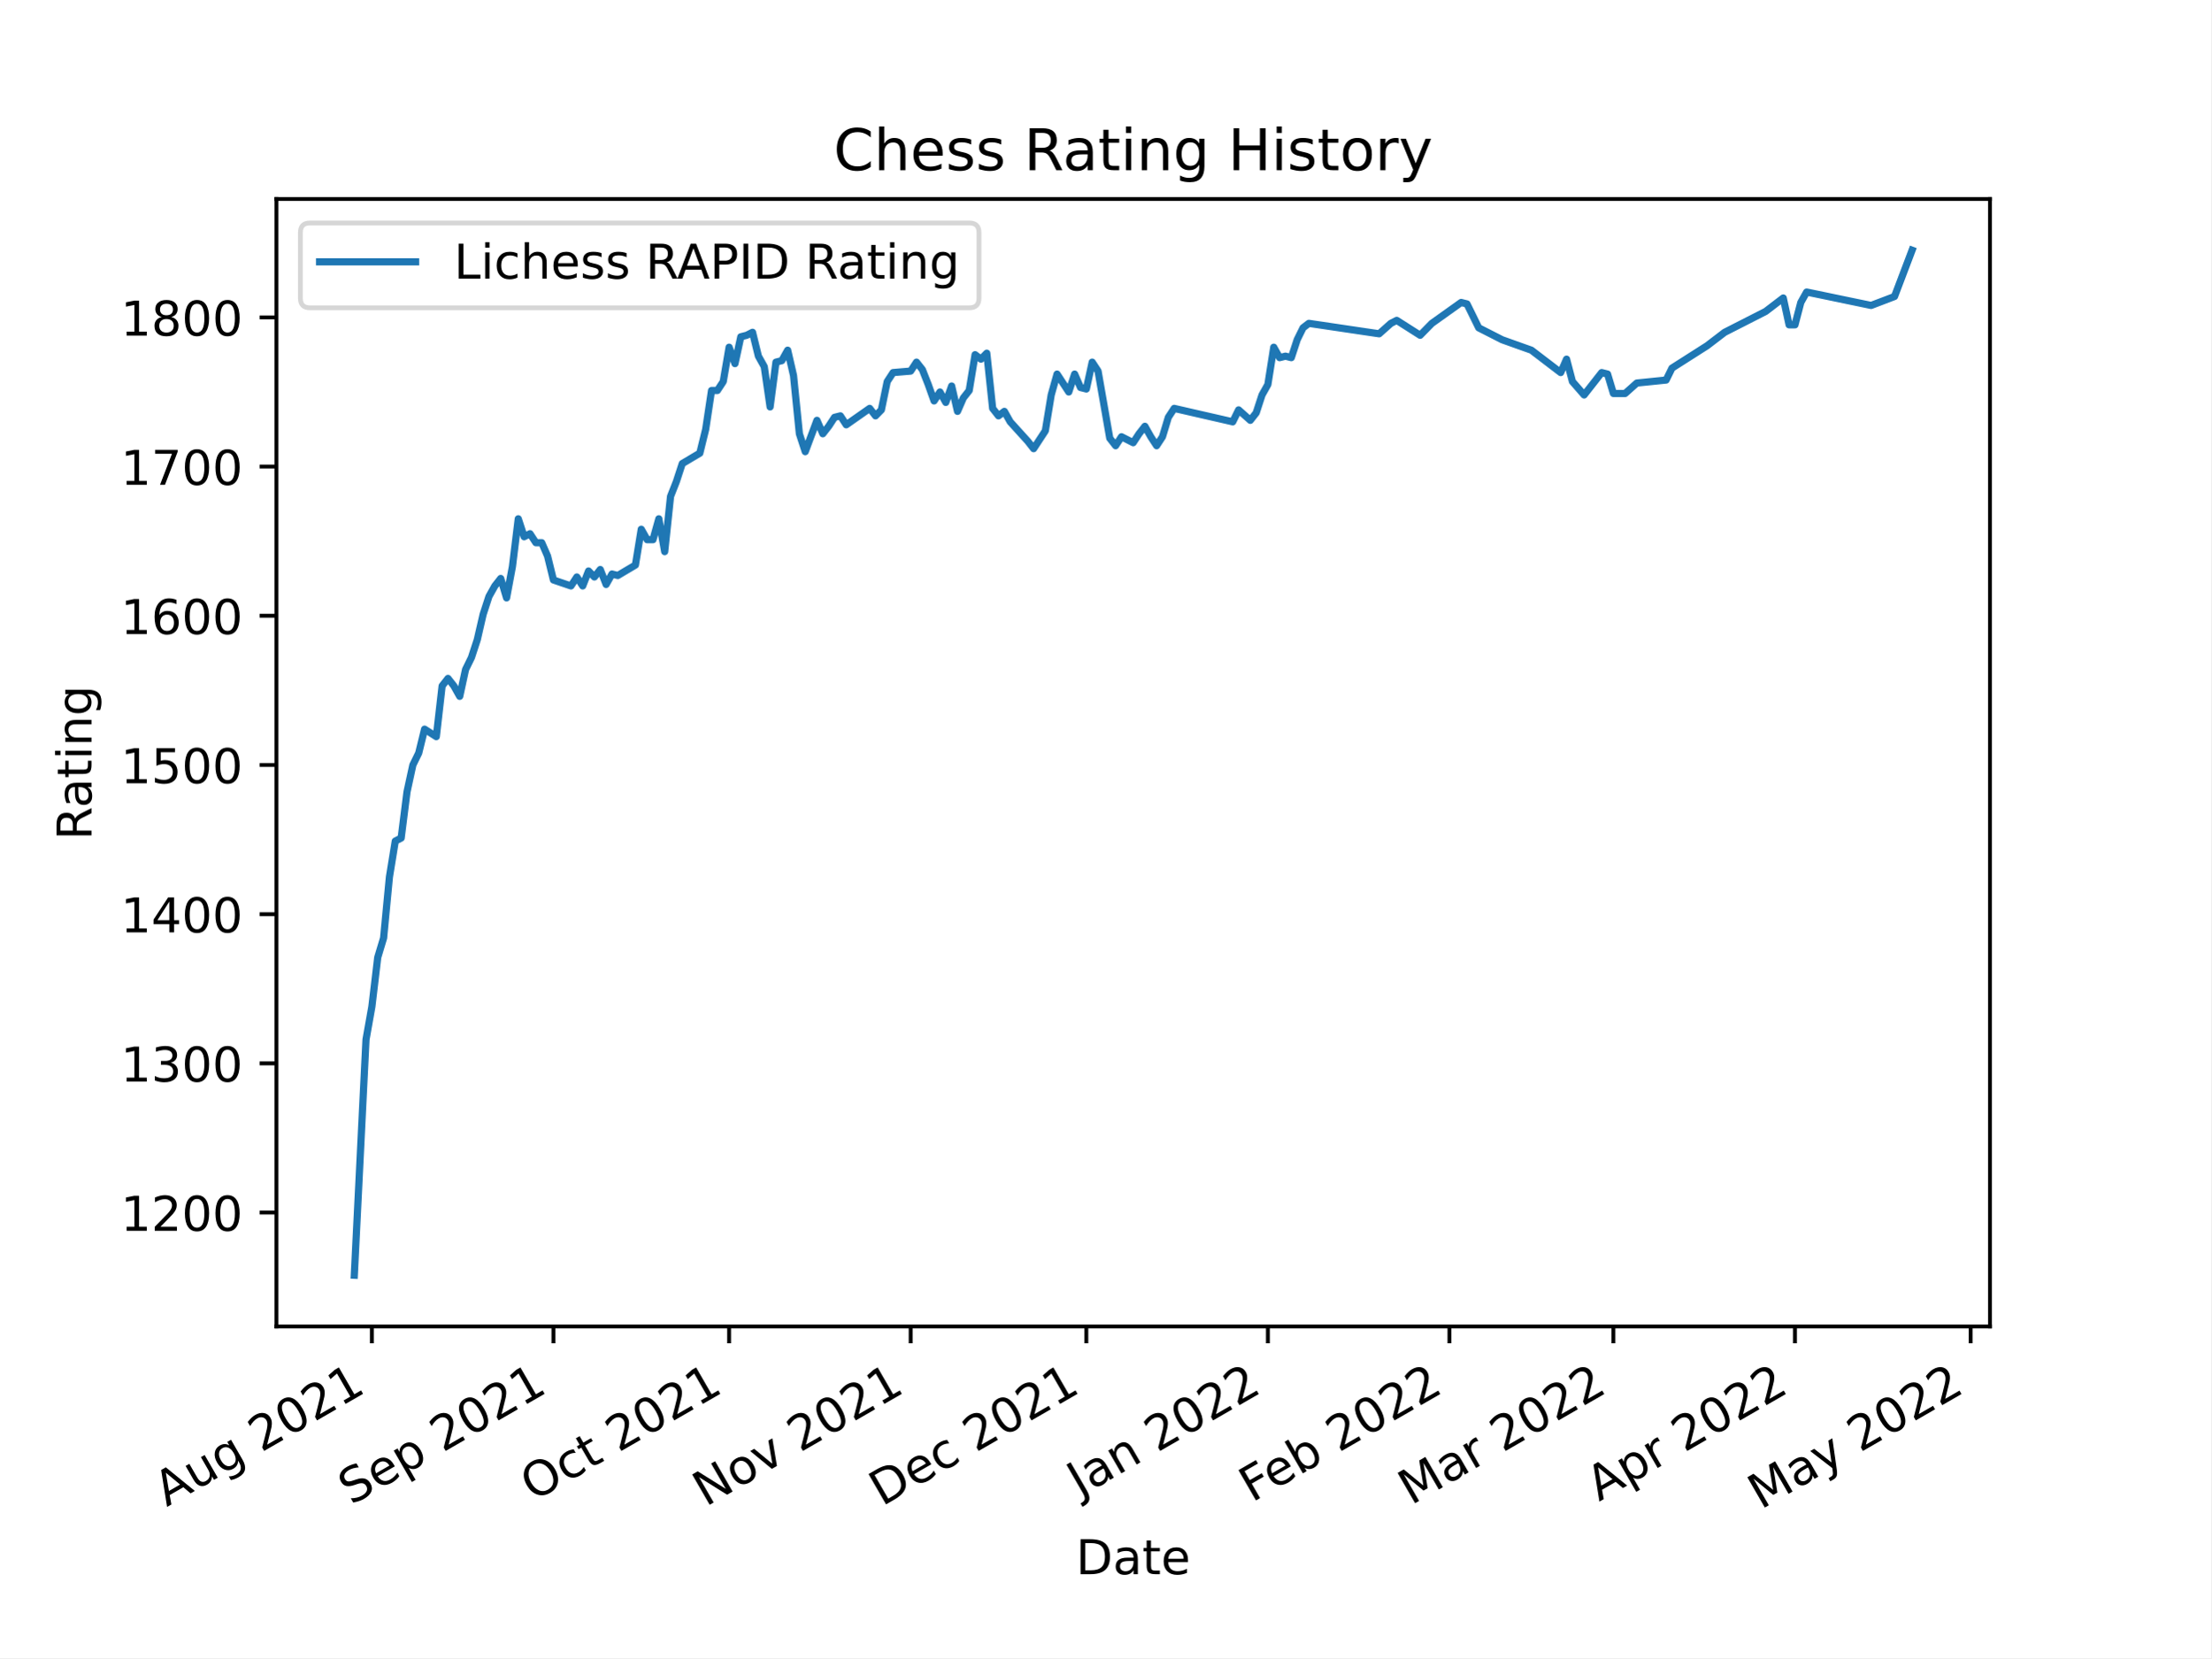
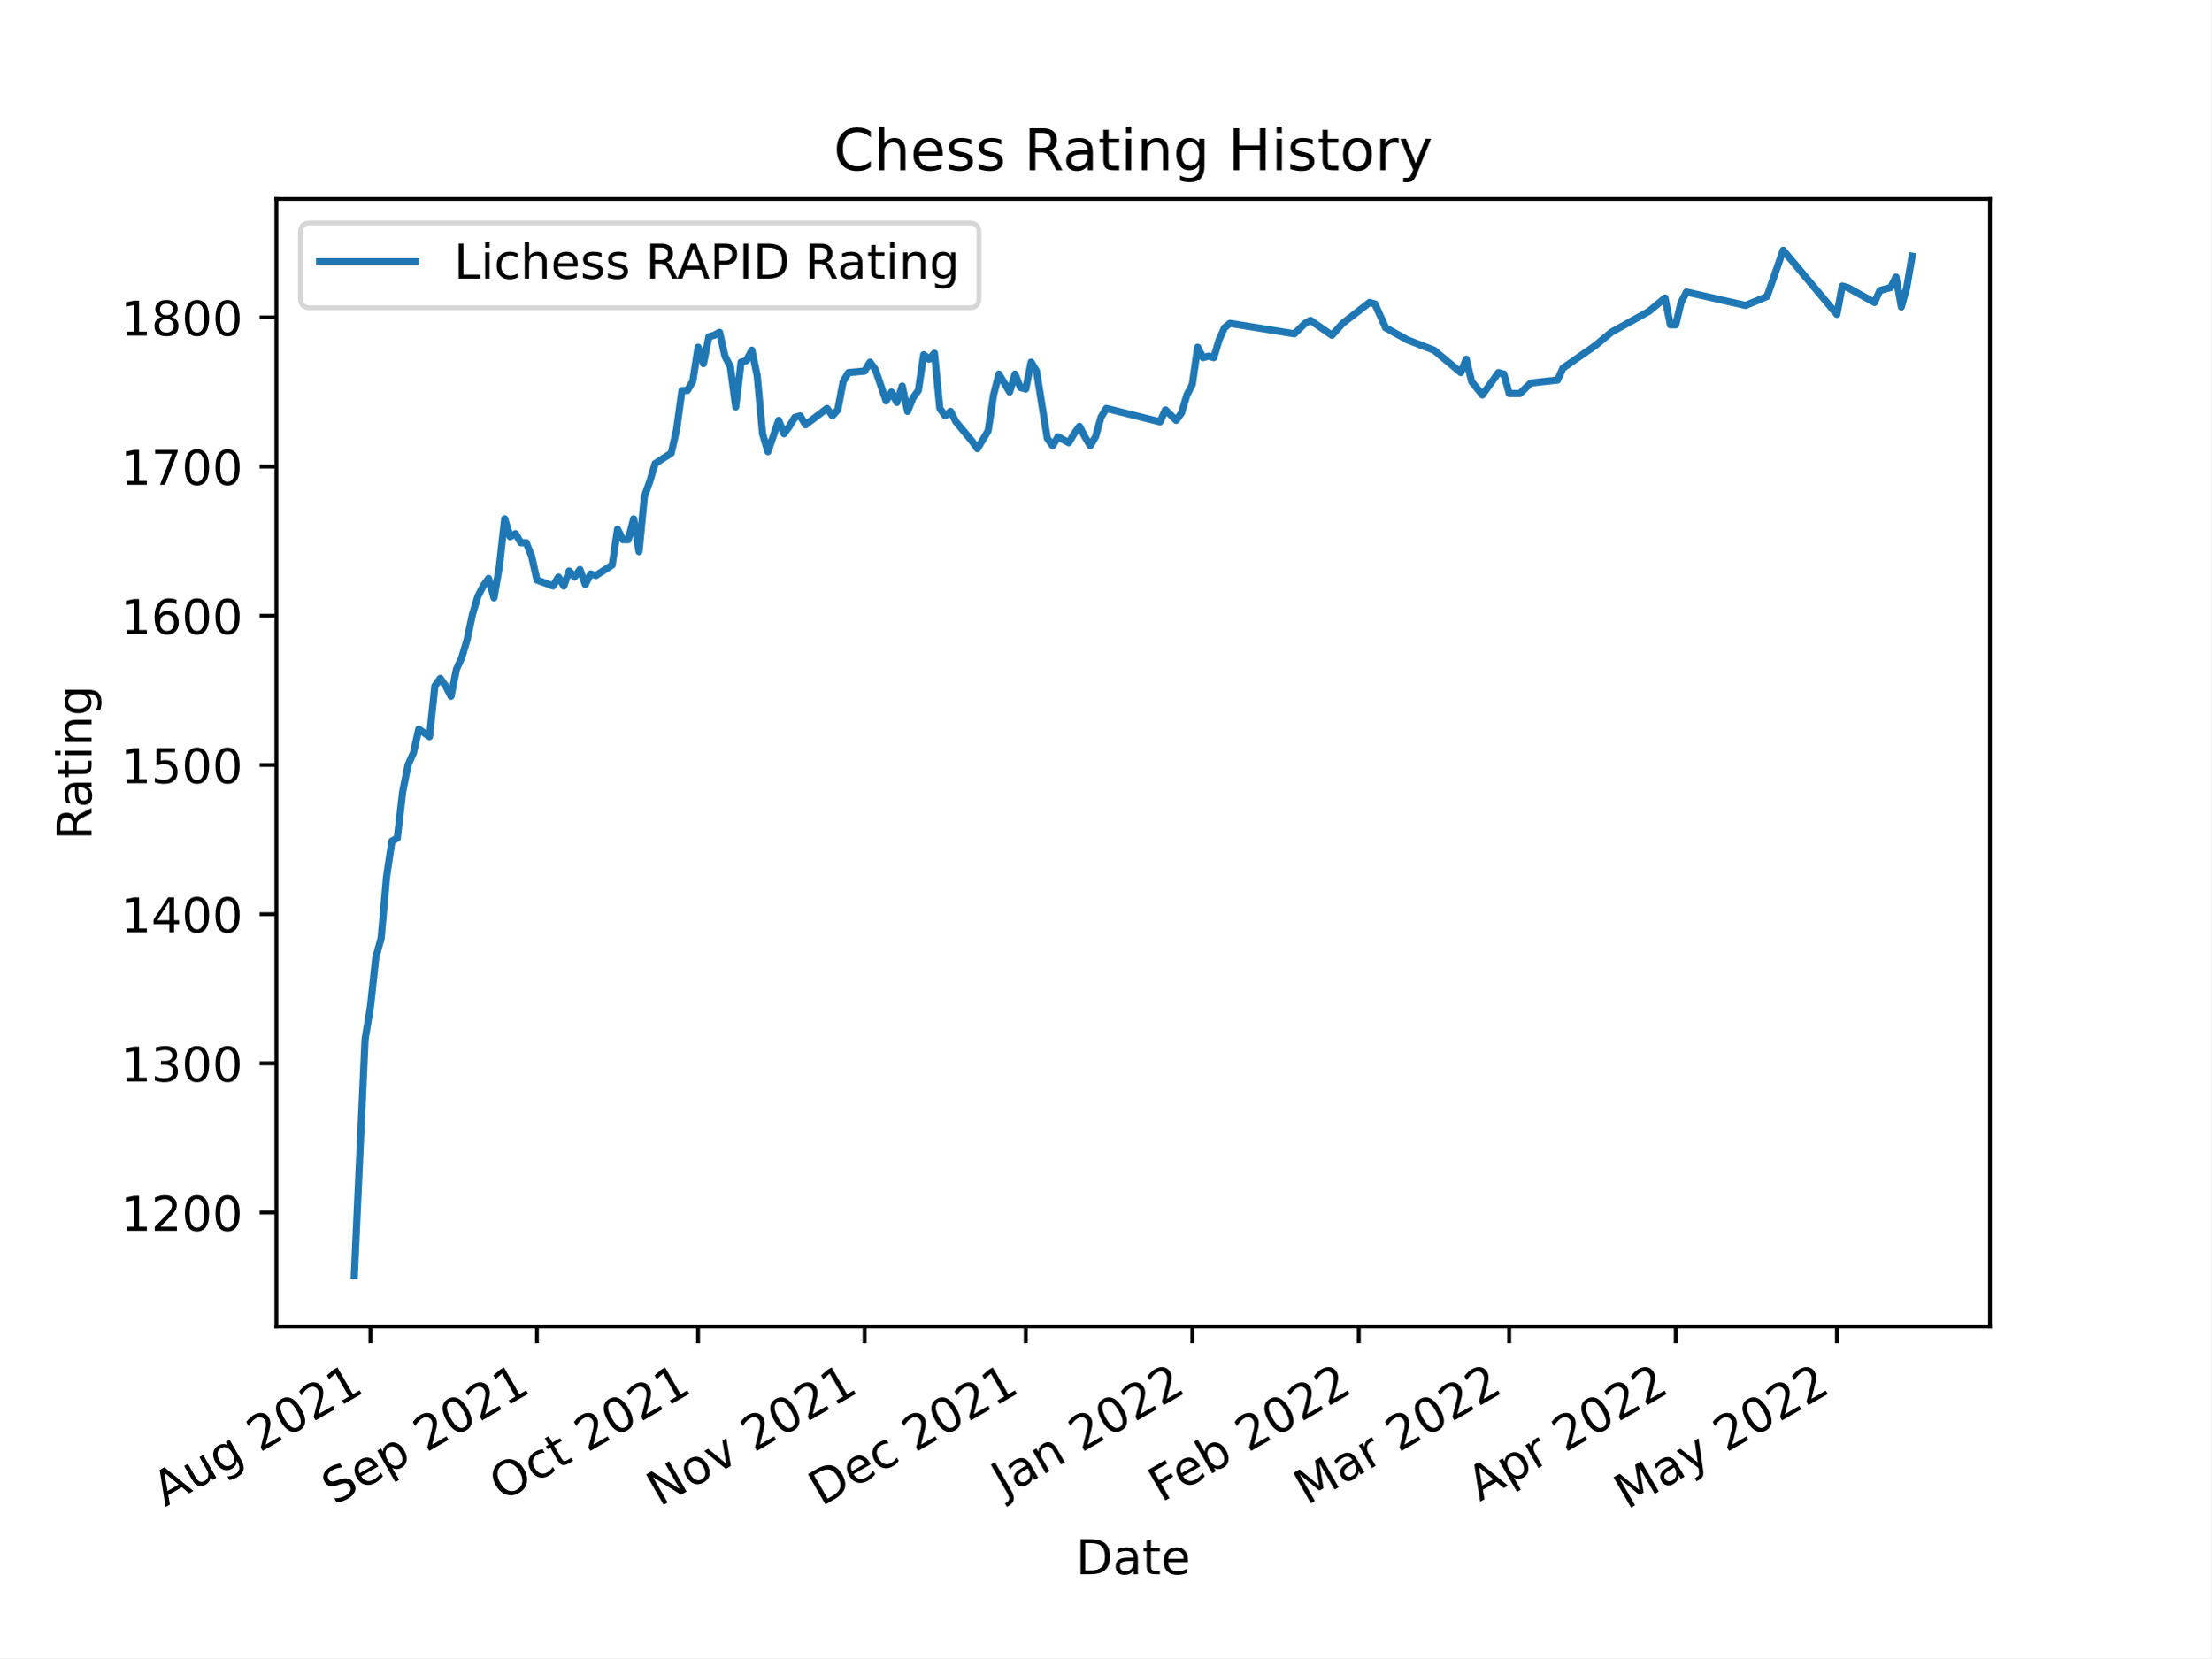
<svg xmlns="http://www.w3.org/2000/svg" xmlns:xlink="http://www.w3.org/1999/xlink" width="460.8pt" height="345.6pt" viewBox="0 0 460.8 345.6" version="1.1">
  <defs>
    <style type="text/css">*{stroke-linejoin: round; stroke-linecap: butt}</style>
  </defs>
  <g id="figure_1">
    <g id="patch_1">
      <path d="M 0 345.6  L 460.8 345.6  L 460.8 0  L 0 0  z " style="fill: #ffffff" />
    </g>
    <g id="axes_1">
      <g id="patch_2">
        <path d="M 57.6 276.48  L 414.72 276.48  L 414.72 41.472  L 57.6 41.472  z " style="fill: #ffffff" />
      </g>
      <g id="matplotlib.axis_1">
        <g id="xtick_1">
          <g id="line2d_1">
            <defs>
-               <path id="mf6d9c4d871" d="M 0 0  L 0 3.5  " style="stroke: #000000; stroke-width: 0.8" />
+               <path id="mbbade46f1e" d="M 0 0  L 0 3.5  " style="stroke: #000000; stroke-width: 0.8" />
            </defs>
            <g>
-               <use xlink:href="#mf6d9c4d871" x="77.494" y="276.48" style="stroke: #000000; stroke-width: 0.8" />
+               <use xlink:href="#mbbade46f1e" x="77.191" y="276.48" style="stroke: #000000; stroke-width: 0.8" />
            </g>
          </g>
          <g id="text_1">
-             <g transform="translate(34.75122 314.1378)rotate(-30)scale(0.1 -0.1)">
+             <g transform="translate(34.4482 314.1378)rotate(-30)scale(0.1 -0.1)">
              <defs>
                <path id="DejaVuSans-41" d="M 2188 4044  L 1331 1722  L 3047 1722  L 2188 4044  z M 1831 4666  L 2547 4666  L 4325 0  L 3669 0  L 3244 1197  L 1141 1197  L 716 0  L 50 0  L 1831 4666  z " transform="scale(0.015625)" />
                <path id="DejaVuSans-75" d="M 544 1381  L 544 3500  L 1119 3500  L 1119 1403  Q 1119 906 1312 657  Q 1506 409 1894 409  Q 2359 409 2629 706  Q 2900 1003 2900 1516  L 2900 3500  L 3475 3500  L 3475 0  L 2900 0  L 2900 538  Q 2691 219 2414 64  Q 2138 -91 1772 -91  Q 1169 -91 856 284  Q 544 659 544 1381  z M 1991 3584  L 1991 3584  z " transform="scale(0.015625)" />
                <path id="DejaVuSans-67" d="M 2906 1791  Q 2906 2416 2648 2759  Q 2391 3103 1925 3103  Q 1463 3103 1205 2759  Q 947 2416 947 1791  Q 947 1169 1205 825  Q 1463 481 1925 481  Q 2391 481 2648 825  Q 2906 1169 2906 1791  z M 3481 434  Q 3481 -459 3084 -895  Q 2688 -1331 1869 -1331  Q 1566 -1331 1297 -1286  Q 1028 -1241 775 -1147  L 775 -588  Q 1028 -725 1275 -790  Q 1522 -856 1778 -856  Q 2344 -856 2625 -561  Q 2906 -266 2906 331  L 2906 616  Q 2728 306 2450 153  Q 2172 0 1784 0  Q 1141 0 747 490  Q 353 981 353 1791  Q 353 2603 747 3093  Q 1141 3584 1784 3584  Q 2172 3584 2450 3431  Q 2728 3278 2906 2969  L 2906 3500  L 3481 3500  L 3481 434  z " transform="scale(0.015625)" />
                <path id="DejaVuSans-20" transform="scale(0.015625)" />
                <path id="DejaVuSans-32" d="M 1228 531  L 3431 531  L 3431 0  L 469 0  L 469 531  Q 828 903 1448 1529  Q 2069 2156 2228 2338  Q 2531 2678 2651 2914  Q 2772 3150 2772 3378  Q 2772 3750 2511 3984  Q 2250 4219 1831 4219  Q 1534 4219 1204 4116  Q 875 4013 500 3803  L 500 4441  Q 881 4594 1212 4672  Q 1544 4750 1819 4750  Q 2544 4750 2975 4387  Q 3406 4025 3406 3419  Q 3406 3131 3298 2873  Q 3191 2616 2906 2266  Q 2828 2175 2409 1742  Q 1991 1309 1228 531  z " transform="scale(0.015625)" />
                <path id="DejaVuSans-30" d="M 2034 4250  Q 1547 4250 1301 3770  Q 1056 3291 1056 2328  Q 1056 1369 1301 889  Q 1547 409 2034 409  Q 2525 409 2770 889  Q 3016 1369 3016 2328  Q 3016 3291 2770 3770  Q 2525 4250 2034 4250  z M 2034 4750  Q 2819 4750 3233 4129  Q 3647 3509 3647 2328  Q 3647 1150 3233 529  Q 2819 -91 2034 -91  Q 1250 -91 836 529  Q 422 1150 422 2328  Q 422 3509 836 4129  Q 1250 4750 2034 4750  z " transform="scale(0.015625)" />
                <path id="DejaVuSans-31" d="M 794 531  L 1825 531  L 1825 4091  L 703 3866  L 703 4441  L 1819 4666  L 2450 4666  L 2450 531  L 3481 531  L 3481 0  L 794 0  L 794 531  z " transform="scale(0.015625)" />
              </defs>
              <use xlink:href="#DejaVuSans-41" />
              <use xlink:href="#DejaVuSans-75" x="68.408" />
              <use xlink:href="#DejaVuSans-67" x="131.787" />
              <use xlink:href="#DejaVuSans-20" x="195.264" />
              <use xlink:href="#DejaVuSans-32" x="227.051" />
              <use xlink:href="#DejaVuSans-30" x="290.674" />
              <use xlink:href="#DejaVuSans-32" x="354.297" />
              <use xlink:href="#DejaVuSans-31" x="417.92" />
            </g>
          </g>
        </g>
        <g id="xtick_2">
          <g id="line2d_2">
            <g>
-               <use xlink:href="#mf6d9c4d871" x="115.33" y="276.48" style="stroke: #000000; stroke-width: 0.8" />
+               <use xlink:href="#mbbade46f1e" x="111.896" y="276.48" style="stroke: #000000; stroke-width: 0.8" />
            </g>
          </g>
          <g id="text_2">
-             <g transform="translate(73.17282 313.7995)rotate(-30)scale(0.1 -0.1)">
+             <g transform="translate(69.73857 313.7995)rotate(-30)scale(0.1 -0.1)">
              <defs>
                <path id="DejaVuSans-53" d="M 3425 4513  L 3425 3897  Q 3066 4069 2747 4153  Q 2428 4238 2131 4238  Q 1616 4238 1336 4038  Q 1056 3838 1056 3469  Q 1056 3159 1242 3001  Q 1428 2844 1947 2747  L 2328 2669  Q 3034 2534 3370 2195  Q 3706 1856 3706 1288  Q 3706 609 3251 259  Q 2797 -91 1919 -91  Q 1588 -91 1214 -16  Q 841 59 441 206  L 441 856  Q 825 641 1194 531  Q 1563 422 1919 422  Q 2459 422 2753 634  Q 3047 847 3047 1241  Q 3047 1584 2836 1778  Q 2625 1972 2144 2069  L 1759 2144  Q 1053 2284 737 2584  Q 422 2884 422 3419  Q 422 4038 858 4394  Q 1294 4750 2059 4750  Q 2388 4750 2728 4690  Q 3069 4631 3425 4513  z " transform="scale(0.015625)" />
                <path id="DejaVuSans-65" d="M 3597 1894  L 3597 1613  L 953 1613  Q 991 1019 1311 708  Q 1631 397 2203 397  Q 2534 397 2845 478  Q 3156 559 3463 722  L 3463 178  Q 3153 47 2828 -22  Q 2503 -91 2169 -91  Q 1331 -91 842 396  Q 353 884 353 1716  Q 353 2575 817 3079  Q 1281 3584 2069 3584  Q 2775 3584 3186 3129  Q 3597 2675 3597 1894  z M 3022 2063  Q 3016 2534 2758 2815  Q 2500 3097 2075 3097  Q 1594 3097 1305 2825  Q 1016 2553 972 2059  L 3022 2063  z " transform="scale(0.015625)" />
                <path id="DejaVuSans-70" d="M 1159 525  L 1159 -1331  L 581 -1331  L 581 3500  L 1159 3500  L 1159 2969  Q 1341 3281 1617 3432  Q 1894 3584 2278 3584  Q 2916 3584 3314 3078  Q 3713 2572 3713 1747  Q 3713 922 3314 415  Q 2916 -91 2278 -91  Q 1894 -91 1617 61  Q 1341 213 1159 525  z M 3116 1747  Q 3116 2381 2855 2742  Q 2594 3103 2138 3103  Q 1681 3103 1420 2742  Q 1159 2381 1159 1747  Q 1159 1113 1420 752  Q 1681 391 2138 391  Q 2594 391 2855 752  Q 3116 1113 3116 1747  z " transform="scale(0.015625)" />
              </defs>
              <use xlink:href="#DejaVuSans-53" />
              <use xlink:href="#DejaVuSans-65" x="63.477" />
              <use xlink:href="#DejaVuSans-70" x="125" />
              <use xlink:href="#DejaVuSans-20" x="188.477" />
              <use xlink:href="#DejaVuSans-32" x="220.264" />
              <use xlink:href="#DejaVuSans-30" x="283.887" />
              <use xlink:href="#DejaVuSans-32" x="347.51" />
              <use xlink:href="#DejaVuSans-31" x="411.133" />
            </g>
          </g>
        </g>
        <g id="xtick_3">
          <g id="line2d_3">
            <g>
-               <use xlink:href="#mf6d9c4d871" x="151.945" y="276.48" style="stroke: #000000; stroke-width: 0.8" />
+               <use xlink:href="#mbbade46f1e" x="145.481" y="276.48" style="stroke: #000000; stroke-width: 0.8" />
            </g>
          </g>
          <g id="text_3">
-             <g transform="translate(111.1385 313.0198)rotate(-30)scale(0.1 -0.1)">
+             <g transform="translate(104.674 313.0198)rotate(-30)scale(0.1 -0.1)">
              <defs>
                <path id="DejaVuSans-4f" d="M 2522 4238  Q 1834 4238 1429 3725  Q 1025 3213 1025 2328  Q 1025 1447 1429 934  Q 1834 422 2522 422  Q 3209 422 3611 934  Q 4013 1447 4013 2328  Q 4013 3213 3611 3725  Q 3209 4238 2522 4238  z M 2522 4750  Q 3503 4750 4090 4092  Q 4678 3434 4678 2328  Q 4678 1225 4090 567  Q 3503 -91 2522 -91  Q 1538 -91 948 565  Q 359 1222 359 2328  Q 359 3434 948 4092  Q 1538 4750 2522 4750  z " transform="scale(0.015625)" />
                <path id="DejaVuSans-63" d="M 3122 3366  L 3122 2828  Q 2878 2963 2633 3030  Q 2388 3097 2138 3097  Q 1578 3097 1268 2742  Q 959 2388 959 1747  Q 959 1106 1268 751  Q 1578 397 2138 397  Q 2388 397 2633 464  Q 2878 531 3122 666  L 3122 134  Q 2881 22 2623 -34  Q 2366 -91 2075 -91  Q 1284 -91 818 406  Q 353 903 353 1747  Q 353 2603 823 3093  Q 1294 3584 2113 3584  Q 2378 3584 2631 3529  Q 2884 3475 3122 3366  z " transform="scale(0.015625)" />
                <path id="DejaVuSans-74" d="M 1172 4494  L 1172 3500  L 2356 3500  L 2356 3053  L 1172 3053  L 1172 1153  Q 1172 725 1289 603  Q 1406 481 1766 481  L 2356 481  L 2356 0  L 1766 0  Q 1100 0 847 248  Q 594 497 594 1153  L 594 3053  L 172 3053  L 172 3500  L 594 3500  L 594 4494  L 1172 4494  z " transform="scale(0.015625)" />
              </defs>
              <use xlink:href="#DejaVuSans-4f" />
              <use xlink:href="#DejaVuSans-63" x="78.711" />
              <use xlink:href="#DejaVuSans-74" x="133.691" />
              <use xlink:href="#DejaVuSans-20" x="172.9" />
              <use xlink:href="#DejaVuSans-32" x="204.688" />
              <use xlink:href="#DejaVuSans-30" x="268.311" />
              <use xlink:href="#DejaVuSans-32" x="331.934" />
              <use xlink:href="#DejaVuSans-31" x="395.557" />
            </g>
          </g>
        </g>
        <g id="xtick_4">
          <g id="line2d_4">
            <g>
-               <use xlink:href="#mf6d9c4d871" x="189.781" y="276.48" style="stroke: #000000; stroke-width: 0.8" />
+               <use xlink:href="#mbbade46f1e" x="180.185" y="276.48" style="stroke: #000000; stroke-width: 0.8" />
            </g>
          </g>
          <g id="text_4">
-             <g transform="translate(147.0445 314.1339)rotate(-30)scale(0.1 -0.1)">
+             <g transform="translate(137.4488 314.1339)rotate(-30)scale(0.1 -0.1)">
              <defs>
                <path id="DejaVuSans-4e" d="M 628 4666  L 1478 4666  L 3547 763  L 3547 4666  L 4159 4666  L 4159 0  L 3309 0  L 1241 3903  L 1241 0  L 628 0  L 628 4666  z " transform="scale(0.015625)" />
                <path id="DejaVuSans-6f" d="M 1959 3097  Q 1497 3097 1228 2736  Q 959 2375 959 1747  Q 959 1119 1226 758  Q 1494 397 1959 397  Q 2419 397 2687 759  Q 2956 1122 2956 1747  Q 2956 2369 2687 2733  Q 2419 3097 1959 3097  z M 1959 3584  Q 2709 3584 3137 3096  Q 3566 2609 3566 1747  Q 3566 888 3137 398  Q 2709 -91 1959 -91  Q 1206 -91 779 398  Q 353 888 353 1747  Q 353 2609 779 3096  Q 1206 3584 1959 3584  z " transform="scale(0.015625)" />
                <path id="DejaVuSans-76" d="M 191 3500  L 800 3500  L 1894 563  L 2988 3500  L 3597 3500  L 2284 0  L 1503 0  L 191 3500  z " transform="scale(0.015625)" />
              </defs>
              <use xlink:href="#DejaVuSans-4e" />
              <use xlink:href="#DejaVuSans-6f" x="74.805" />
              <use xlink:href="#DejaVuSans-76" x="135.986" />
              <use xlink:href="#DejaVuSans-20" x="195.166" />
              <use xlink:href="#DejaVuSans-32" x="226.953" />
              <use xlink:href="#DejaVuSans-30" x="290.576" />
              <use xlink:href="#DejaVuSans-32" x="354.199" />
              <use xlink:href="#DejaVuSans-31" x="417.822" />
            </g>
          </g>
        </g>
        <g id="xtick_5">
          <g id="line2d_5">
            <g>
-               <use xlink:href="#mf6d9c4d871" x="226.396" y="276.48" style="stroke: #000000; stroke-width: 0.8" />
+               <use xlink:href="#mbbade46f1e" x="213.77" y="276.48" style="stroke: #000000; stroke-width: 0.8" />
            </g>
          </g>
          <g id="text_5">
-             <g transform="translate(183.8045 314.0503)rotate(-30)scale(0.1 -0.1)">
+             <g transform="translate(171.1786 314.0503)rotate(-30)scale(0.1 -0.1)">
              <defs>
                <path id="DejaVuSans-44" d="M 1259 4147  L 1259 519  L 2022 519  Q 2988 519 3436 956  Q 3884 1394 3884 2338  Q 3884 3275 3436 3711  Q 2988 4147 2022 4147  L 1259 4147  z M 628 4666  L 1925 4666  Q 3281 4666 3915 4102  Q 4550 3538 4550 2338  Q 4550 1131 3912 565  Q 3275 0 1925 0  L 628 0  L 628 4666  z " transform="scale(0.015625)" />
              </defs>
              <use xlink:href="#DejaVuSans-44" />
              <use xlink:href="#DejaVuSans-65" x="77.002" />
              <use xlink:href="#DejaVuSans-63" x="138.525" />
              <use xlink:href="#DejaVuSans-20" x="193.506" />
              <use xlink:href="#DejaVuSans-32" x="225.293" />
              <use xlink:href="#DejaVuSans-30" x="288.916" />
              <use xlink:href="#DejaVuSans-32" x="352.539" />
              <use xlink:href="#DejaVuSans-31" x="416.162" />
            </g>
          </g>
        </g>
        <g id="xtick_6">
          <g id="line2d_6">
            <g>
-               <use xlink:href="#mf6d9c4d871" x="264.232" y="276.48" style="stroke: #000000; stroke-width: 0.8" />
+               <use xlink:href="#mbbade46f1e" x="248.474" y="276.48" style="stroke: #000000; stroke-width: 0.8" />
            </g>
          </g>
          <g id="text_6">
-             <g transform="translate(225.0488 312.0823)rotate(-30)scale(0.1 -0.1)">
+             <g transform="translate(209.2916 312.0823)rotate(-30)scale(0.1 -0.1)">
              <defs>
                <path id="DejaVuSans-4a" d="M 628 4666  L 1259 4666  L 1259 325  Q 1259 -519 939 -900  Q 619 -1281 -91 -1281  L -331 -1281  L -331 -750  L -134 -750  Q 284 -750 456 -515  Q 628 -281 628 325  L 628 4666  z " transform="scale(0.015625)" />
                <path id="DejaVuSans-61" d="M 2194 1759  Q 1497 1759 1228 1600  Q 959 1441 959 1056  Q 959 750 1161 570  Q 1363 391 1709 391  Q 2188 391 2477 730  Q 2766 1069 2766 1631  L 2766 1759  L 2194 1759  z M 3341 1997  L 3341 0  L 2766 0  L 2766 531  Q 2569 213 2275 61  Q 1981 -91 1556 -91  Q 1019 -91 701 211  Q 384 513 384 1019  Q 384 1609 779 1909  Q 1175 2209 1959 2209  L 2766 2209  L 2766 2266  Q 2766 2663 2505 2880  Q 2244 3097 1772 3097  Q 1472 3097 1187 3025  Q 903 2953 641 2809  L 641 3341  Q 956 3463 1253 3523  Q 1550 3584 1831 3584  Q 2591 3584 2966 3190  Q 3341 2797 3341 1997  z " transform="scale(0.015625)" />
                <path id="DejaVuSans-6e" d="M 3513 2113  L 3513 0  L 2938 0  L 2938 2094  Q 2938 2591 2744 2837  Q 2550 3084 2163 3084  Q 1697 3084 1428 2787  Q 1159 2491 1159 1978  L 1159 0  L 581 0  L 581 3500  L 1159 3500  L 1159 2956  Q 1366 3272 1645 3428  Q 1925 3584 2291 3584  Q 2894 3584 3203 3211  Q 3513 2838 3513 2113  z " transform="scale(0.015625)" />
              </defs>
              <use xlink:href="#DejaVuSans-4a" />
              <use xlink:href="#DejaVuSans-61" x="29.492" />
              <use xlink:href="#DejaVuSans-6e" x="90.771" />
              <use xlink:href="#DejaVuSans-20" x="154.15" />
              <use xlink:href="#DejaVuSans-32" x="185.938" />
              <use xlink:href="#DejaVuSans-30" x="249.561" />
              <use xlink:href="#DejaVuSans-32" x="313.184" />
              <use xlink:href="#DejaVuSans-32" x="376.807" />
            </g>
          </g>
        </g>
        <g id="xtick_7">
          <g id="line2d_7">
            <g>
-               <use xlink:href="#mf6d9c4d871" x="302.067" y="276.48" style="stroke: #000000; stroke-width: 0.8" />
+               <use xlink:href="#mbbade46f1e" x="283.179" y="276.48" style="stroke: #000000; stroke-width: 0.8" />
            </g>
          </g>
          <g id="text_7">
-             <g transform="translate(260.9034 313.2261)rotate(-30)scale(0.1 -0.1)">
+             <g transform="translate(242.0151 313.2261)rotate(-30)scale(0.1 -0.1)">
              <defs>
                <path id="DejaVuSans-46" d="M 628 4666  L 3309 4666  L 3309 4134  L 1259 4134  L 1259 2759  L 3109 2759  L 3109 2228  L 1259 2228  L 1259 0  L 628 0  L 628 4666  z " transform="scale(0.015625)" />
                <path id="DejaVuSans-62" d="M 3116 1747  Q 3116 2381 2855 2742  Q 2594 3103 2138 3103  Q 1681 3103 1420 2742  Q 1159 2381 1159 1747  Q 1159 1113 1420 752  Q 1681 391 2138 391  Q 2594 391 2855 752  Q 3116 1113 3116 1747  z M 1159 2969  Q 1341 3281 1617 3432  Q 1894 3584 2278 3584  Q 2916 3584 3314 3078  Q 3713 2572 3713 1747  Q 3713 922 3314 415  Q 2916 -91 2278 -91  Q 1894 -91 1617 61  Q 1341 213 1159 525  L 1159 0  L 581 0  L 581 4863  L 1159 4863  L 1159 2969  z " transform="scale(0.015625)" />
              </defs>
              <use xlink:href="#DejaVuSans-46" />
              <use xlink:href="#DejaVuSans-65" x="52.02" />
              <use xlink:href="#DejaVuSans-62" x="113.543" />
              <use xlink:href="#DejaVuSans-20" x="177.02" />
              <use xlink:href="#DejaVuSans-32" x="208.807" />
              <use xlink:href="#DejaVuSans-30" x="272.43" />
              <use xlink:href="#DejaVuSans-32" x="336.053" />
              <use xlink:href="#DejaVuSans-32" x="399.676" />
            </g>
          </g>
        </g>
        <g id="xtick_8">
          <g id="line2d_8">
            <g>
-               <use xlink:href="#mf6d9c4d871" x="336.241" y="276.48" style="stroke: #000000; stroke-width: 0.8" />
+               <use xlink:href="#mbbade46f1e" x="314.525" y="276.48" style="stroke: #000000; stroke-width: 0.8" />
            </g>
          </g>
          <g id="text_8">
-             <g transform="translate(294.0695 313.8081)rotate(-30)scale(0.1 -0.1)">
+             <g transform="translate(272.3529 313.8081)rotate(-30)scale(0.1 -0.1)">
              <defs>
                <path id="DejaVuSans-4d" d="M 628 4666  L 1569 4666  L 2759 1491  L 3956 4666  L 4897 4666  L 4897 0  L 4281 0  L 4281 4097  L 3078 897  L 2444 897  L 1241 4097  L 1241 0  L 628 0  L 628 4666  z " transform="scale(0.015625)" />
                <path id="DejaVuSans-72" d="M 2631 2963  Q 2534 3019 2420 3045  Q 2306 3072 2169 3072  Q 1681 3072 1420 2755  Q 1159 2438 1159 1844  L 1159 0  L 581 0  L 581 3500  L 1159 3500  L 1159 2956  Q 1341 3275 1631 3429  Q 1922 3584 2338 3584  Q 2397 3584 2469 3576  Q 2541 3569 2628 3553  L 2631 2963  z " transform="scale(0.015625)" />
              </defs>
              <use xlink:href="#DejaVuSans-4d" />
              <use xlink:href="#DejaVuSans-61" x="86.279" />
              <use xlink:href="#DejaVuSans-72" x="147.559" />
              <use xlink:href="#DejaVuSans-20" x="188.672" />
              <use xlink:href="#DejaVuSans-32" x="220.459" />
              <use xlink:href="#DejaVuSans-30" x="284.082" />
              <use xlink:href="#DejaVuSans-32" x="347.705" />
              <use xlink:href="#DejaVuSans-32" x="411.328" />
            </g>
          </g>
        </g>
        <g id="xtick_9">
          <g id="line2d_9">
            <g>
-               <use xlink:href="#mf6d9c4d871" x="374.077" y="276.48" style="stroke: #000000; stroke-width: 0.8" />
+               <use xlink:href="#mbbade46f1e" x="349.229" y="276.48" style="stroke: #000000; stroke-width: 0.8" />
            </g>
          </g>
          <g id="text_9">
-             <g transform="translate(333.2624 313.0245)rotate(-30)scale(0.1 -0.1)">
+             <g transform="translate(308.4146 313.0245)rotate(-30)scale(0.1 -0.1)">
              <use xlink:href="#DejaVuSans-41" />
              <use xlink:href="#DejaVuSans-70" x="68.408" />
              <use xlink:href="#DejaVuSans-72" x="131.885" />
              <use xlink:href="#DejaVuSans-20" x="172.998" />
              <use xlink:href="#DejaVuSans-32" x="204.785" />
              <use xlink:href="#DejaVuSans-30" x="268.408" />
              <use xlink:href="#DejaVuSans-32" x="332.031" />
              <use xlink:href="#DejaVuSans-32" x="395.654" />
            </g>
          </g>
        </g>
        <g id="xtick_10">
          <g id="line2d_10">
            <g>
-               <use xlink:href="#mf6d9c4d871" x="410.692" y="276.48" style="stroke: #000000; stroke-width: 0.8" />
+               <use xlink:href="#mbbade46f1e" x="382.814" y="276.48" style="stroke: #000000; stroke-width: 0.8" />
            </g>
          </g>
          <g id="text_10">
-             <g transform="translate(366.9547 314.712)rotate(-30)scale(0.1 -0.1)">
+             <g transform="translate(339.0767 314.712)rotate(-30)scale(0.1 -0.1)">
              <defs>
                <path id="DejaVuSans-79" d="M 2059 -325  Q 1816 -950 1584 -1140  Q 1353 -1331 966 -1331  L 506 -1331  L 506 -850  L 844 -850  Q 1081 -850 1212 -737  Q 1344 -625 1503 -206  L 1606 56  L 191 3500  L 800 3500  L 1894 763  L 2988 3500  L 3597 3500  L 2059 -325  z " transform="scale(0.015625)" />
              </defs>
              <use xlink:href="#DejaVuSans-4d" />
              <use xlink:href="#DejaVuSans-61" x="86.279" />
              <use xlink:href="#DejaVuSans-79" x="147.559" />
              <use xlink:href="#DejaVuSans-20" x="206.738" />
              <use xlink:href="#DejaVuSans-32" x="238.525" />
              <use xlink:href="#DejaVuSans-30" x="302.148" />
              <use xlink:href="#DejaVuSans-32" x="365.771" />
              <use xlink:href="#DejaVuSans-32" x="429.395" />
            </g>
          </g>
        </g>
        <g id="text_11">
          <g transform="translate(224.2092 328.1115)scale(0.1 -0.1)">
            <use xlink:href="#DejaVuSans-44" />
            <use xlink:href="#DejaVuSans-61" x="77.002" />
            <use xlink:href="#DejaVuSans-74" x="138.281" />
            <use xlink:href="#DejaVuSans-65" x="177.49" />
          </g>
        </g>
      </g>
      <g id="matplotlib.axis_2">
        <g id="ytick_1">
          <g id="line2d_11">
            <defs>
-               <path id="m32eda7ee84" d="M 0 0  L -3.5 0  " style="stroke: #000000; stroke-width: 0.8" />
+               <path id="m4402f81fc9" d="M 0 0  L -3.5 0  " style="stroke: #000000; stroke-width: 0.8" />
            </defs>
            <g>
-               <use xlink:href="#m32eda7ee84" x="57.6" y="252.737" style="stroke: #000000; stroke-width: 0.8" />
+               <use xlink:href="#m4402f81fc9" x="57.6" y="252.737" style="stroke: #000000; stroke-width: 0.8" />
            </g>
          </g>
          <g id="text_12">
            <g transform="translate(25.15 256.5359)scale(0.1 -0.1)">
              <use xlink:href="#DejaVuSans-31" />
              <use xlink:href="#DejaVuSans-32" x="63.623" />
              <use xlink:href="#DejaVuSans-30" x="127.246" />
              <use xlink:href="#DejaVuSans-30" x="190.869" />
            </g>
          </g>
        </g>
        <g id="ytick_2">
          <g id="line2d_12">
            <g>
-               <use xlink:href="#m32eda7ee84" x="57.6" y="221.639" style="stroke: #000000; stroke-width: 0.8" />
+               <use xlink:href="#m4402f81fc9" x="57.6" y="221.639" style="stroke: #000000; stroke-width: 0.8" />
            </g>
          </g>
          <g id="text_13">
            <g transform="translate(25.15 225.4378)scale(0.1 -0.1)">
              <defs>
                <path id="DejaVuSans-33" d="M 2597 2516  Q 3050 2419 3304 2112  Q 3559 1806 3559 1356  Q 3559 666 3084 287  Q 2609 -91 1734 -91  Q 1441 -91 1130 -33  Q 819 25 488 141  L 488 750  Q 750 597 1062 519  Q 1375 441 1716 441  Q 2309 441 2620 675  Q 2931 909 2931 1356  Q 2931 1769 2642 2001  Q 2353 2234 1838 2234  L 1294 2234  L 1294 2753  L 1863 2753  Q 2328 2753 2575 2939  Q 2822 3125 2822 3475  Q 2822 3834 2567 4026  Q 2313 4219 1838 4219  Q 1578 4219 1281 4162  Q 984 4106 628 3988  L 628 4550  Q 988 4650 1302 4700  Q 1616 4750 1894 4750  Q 2613 4750 3031 4423  Q 3450 4097 3450 3541  Q 3450 3153 3228 2886  Q 3006 2619 2597 2516  z " transform="scale(0.015625)" />
              </defs>
              <use xlink:href="#DejaVuSans-31" />
              <use xlink:href="#DejaVuSans-33" x="63.623" />
              <use xlink:href="#DejaVuSans-30" x="127.246" />
              <use xlink:href="#DejaVuSans-30" x="190.869" />
            </g>
          </g>
        </g>
        <g id="ytick_3">
          <g id="line2d_13">
            <g>
-               <use xlink:href="#m32eda7ee84" x="57.6" y="190.541" style="stroke: #000000; stroke-width: 0.8" />
+               <use xlink:href="#m4402f81fc9" x="57.6" y="190.541" style="stroke: #000000; stroke-width: 0.8" />
            </g>
          </g>
          <g id="text_14">
            <g transform="translate(25.15 194.3397)scale(0.1 -0.1)">
              <defs>
                <path id="DejaVuSans-34" d="M 2419 4116  L 825 1625  L 2419 1625  L 2419 4116  z M 2253 4666  L 3047 4666  L 3047 1625  L 3713 1625  L 3713 1100  L 3047 1100  L 3047 0  L 2419 0  L 2419 1100  L 313 1100  L 313 1709  L 2253 4666  z " transform="scale(0.015625)" />
              </defs>
              <use xlink:href="#DejaVuSans-31" />
              <use xlink:href="#DejaVuSans-34" x="63.623" />
              <use xlink:href="#DejaVuSans-30" x="127.246" />
              <use xlink:href="#DejaVuSans-30" x="190.869" />
            </g>
          </g>
        </g>
        <g id="ytick_4">
          <g id="line2d_14">
            <g>
-               <use xlink:href="#m32eda7ee84" x="57.6" y="159.442" style="stroke: #000000; stroke-width: 0.8" />
+               <use xlink:href="#m4402f81fc9" x="57.6" y="159.442" style="stroke: #000000; stroke-width: 0.8" />
            </g>
          </g>
          <g id="text_15">
            <g transform="translate(25.15 163.2417)scale(0.1 -0.1)">
              <defs>
                <path id="DejaVuSans-35" d="M 691 4666  L 3169 4666  L 3169 4134  L 1269 4134  L 1269 2991  Q 1406 3038 1543 3061  Q 1681 3084 1819 3084  Q 2600 3084 3056 2656  Q 3513 2228 3513 1497  Q 3513 744 3044 326  Q 2575 -91 1722 -91  Q 1428 -91 1123 -41  Q 819 9 494 109  L 494 744  Q 775 591 1075 516  Q 1375 441 1709 441  Q 2250 441 2565 725  Q 2881 1009 2881 1497  Q 2881 1984 2565 2268  Q 2250 2553 1709 2553  Q 1456 2553 1204 2497  Q 953 2441 691 2322  L 691 4666  z " transform="scale(0.015625)" />
              </defs>
              <use xlink:href="#DejaVuSans-31" />
              <use xlink:href="#DejaVuSans-35" x="63.623" />
              <use xlink:href="#DejaVuSans-30" x="127.246" />
              <use xlink:href="#DejaVuSans-30" x="190.869" />
            </g>
          </g>
        </g>
        <g id="ytick_5">
          <g id="line2d_15">
            <g>
-               <use xlink:href="#m32eda7ee84" x="57.6" y="128.344" style="stroke: #000000; stroke-width: 0.8" />
+               <use xlink:href="#m4402f81fc9" x="57.6" y="128.344" style="stroke: #000000; stroke-width: 0.8" />
            </g>
          </g>
          <g id="text_16">
            <g transform="translate(25.15 132.1436)scale(0.1 -0.1)">
              <defs>
                <path id="DejaVuSans-36" d="M 2113 2584  Q 1688 2584 1439 2293  Q 1191 2003 1191 1497  Q 1191 994 1439 701  Q 1688 409 2113 409  Q 2538 409 2786 701  Q 3034 994 3034 1497  Q 3034 2003 2786 2293  Q 2538 2584 2113 2584  z M 3366 4563  L 3366 3988  Q 3128 4100 2886 4159  Q 2644 4219 2406 4219  Q 1781 4219 1451 3797  Q 1122 3375 1075 2522  Q 1259 2794 1537 2939  Q 1816 3084 2150 3084  Q 2853 3084 3261 2657  Q 3669 2231 3669 1497  Q 3669 778 3244 343  Q 2819 -91 2113 -91  Q 1303 -91 875 529  Q 447 1150 447 2328  Q 447 3434 972 4092  Q 1497 4750 2381 4750  Q 2619 4750 2861 4703  Q 3103 4656 3366 4563  z " transform="scale(0.015625)" />
              </defs>
              <use xlink:href="#DejaVuSans-31" />
              <use xlink:href="#DejaVuSans-36" x="63.623" />
              <use xlink:href="#DejaVuSans-30" x="127.246" />
              <use xlink:href="#DejaVuSans-30" x="190.869" />
            </g>
          </g>
        </g>
        <g id="ytick_6">
          <g id="line2d_16">
            <g>
-               <use xlink:href="#m32eda7ee84" x="57.6" y="97.246" style="stroke: #000000; stroke-width: 0.8" />
+               <use xlink:href="#m4402f81fc9" x="57.6" y="97.246" style="stroke: #000000; stroke-width: 0.8" />
            </g>
          </g>
          <g id="text_17">
            <g transform="translate(25.15 101.0456)scale(0.1 -0.1)">
              <defs>
                <path id="DejaVuSans-37" d="M 525 4666  L 3525 4666  L 3525 4397  L 1831 0  L 1172 0  L 2766 4134  L 525 4134  L 525 4666  z " transform="scale(0.015625)" />
              </defs>
              <use xlink:href="#DejaVuSans-31" />
              <use xlink:href="#DejaVuSans-37" x="63.623" />
              <use xlink:href="#DejaVuSans-30" x="127.246" />
              <use xlink:href="#DejaVuSans-30" x="190.869" />
            </g>
          </g>
        </g>
        <g id="ytick_7">
          <g id="line2d_17">
            <g>
-               <use xlink:href="#m32eda7ee84" x="57.6" y="66.148" style="stroke: #000000; stroke-width: 0.8" />
+               <use xlink:href="#m4402f81fc9" x="57.6" y="66.148" style="stroke: #000000; stroke-width: 0.8" />
            </g>
          </g>
          <g id="text_18">
            <g transform="translate(25.15 69.94752)scale(0.1 -0.1)">
              <defs>
                <path id="DejaVuSans-38" d="M 2034 2216  Q 1584 2216 1326 1975  Q 1069 1734 1069 1313  Q 1069 891 1326 650  Q 1584 409 2034 409  Q 2484 409 2743 651  Q 3003 894 3003 1313  Q 3003 1734 2745 1975  Q 2488 2216 2034 2216  z M 1403 2484  Q 997 2584 770 2862  Q 544 3141 544 3541  Q 544 4100 942 4425  Q 1341 4750 2034 4750  Q 2731 4750 3128 4425  Q 3525 4100 3525 3541  Q 3525 3141 3298 2862  Q 3072 2584 2669 2484  Q 3125 2378 3379 2068  Q 3634 1759 3634 1313  Q 3634 634 3220 271  Q 2806 -91 2034 -91  Q 1263 -91 848 271  Q 434 634 434 1313  Q 434 1759 690 2068  Q 947 2378 1403 2484  z M 1172 3481  Q 1172 3119 1398 2916  Q 1625 2713 2034 2713  Q 2441 2713 2670 2916  Q 2900 3119 2900 3481  Q 2900 3844 2670 4047  Q 2441 4250 2034 4250  Q 1625 4250 1398 4047  Q 1172 3844 1172 3481  z " transform="scale(0.015625)" />
              </defs>
              <use xlink:href="#DejaVuSans-31" />
              <use xlink:href="#DejaVuSans-38" x="63.623" />
              <use xlink:href="#DejaVuSans-30" x="127.246" />
              <use xlink:href="#DejaVuSans-30" x="190.869" />
            </g>
          </g>
        </g>
        <g id="text_19">
          <g transform="translate(19.07031 175.094)rotate(-90)scale(0.1 -0.1)">
            <defs>
              <path id="DejaVuSans-52" d="M 2841 2188  Q 3044 2119 3236 1894  Q 3428 1669 3622 1275  L 4263 0  L 3584 0  L 2988 1197  Q 2756 1666 2539 1819  Q 2322 1972 1947 1972  L 1259 1972  L 1259 0  L 628 0  L 628 4666  L 2053 4666  Q 2853 4666 3247 4331  Q 3641 3997 3641 3322  Q 3641 2881 3436 2590  Q 3231 2300 2841 2188  z M 1259 4147  L 1259 2491  L 2053 2491  Q 2509 2491 2742 2702  Q 2975 2913 2975 3322  Q 2975 3731 2742 3939  Q 2509 4147 2053 4147  L 1259 4147  z " transform="scale(0.015625)" />
              <path id="DejaVuSans-69" d="M 603 3500  L 1178 3500  L 1178 0  L 603 0  L 603 3500  z M 603 4863  L 1178 4863  L 1178 4134  L 603 4134  L 603 4863  z " transform="scale(0.015625)" />
            </defs>
            <use xlink:href="#DejaVuSans-52" />
            <use xlink:href="#DejaVuSans-61" x="67.232" />
            <use xlink:href="#DejaVuSans-74" x="128.512" />
            <use xlink:href="#DejaVuSans-69" x="167.721" />
            <use xlink:href="#DejaVuSans-6e" x="195.504" />
            <use xlink:href="#DejaVuSans-67" x="258.883" />
          </g>
        </g>
      </g>
      <g id="line2d_18">
-         <path d="M 73.833 265.798  L 76.274 216.663  L 77.494 209.821  L 78.715 199.559  L 79.935 195.516  L 81.156 182.766  L 82.376 175.302  L 83.597 174.681  L 84.817 165.04  L 86.038 159.442  L 87.258 156.955  L 88.479 151.979  L 90.92 153.534  L 92.14 142.961  L 93.361 141.406  L 94.581 142.961  L 95.802 145.137  L 97.022 139.54  L 98.243 137.052  L 99.463 133.32  L 100.684 128.033  L 101.904 124.302  L 103.125 122.125  L 104.345 120.57  L 105.566 124.613  L 106.786 118.082  L 108.007 108.131  L 109.227 111.862  L 110.448 111.24  L 111.668 113.106  L 112.889 113.106  L 114.109 115.905  L 115.33 120.881  L 118.991 122.125  L 120.212 120.259  L 121.432 122.125  L 122.653 119.015  L 123.873 120.259  L 125.094 118.704  L 126.314 121.814  L 127.535 119.637  L 128.755 119.948  L 132.417 117.771  L 133.638 110.308  L 134.858 112.484  L 136.079 112.484  L 137.299 108.131  L 138.52 114.972  L 139.74 103.466  L 140.961 100.356  L 142.181 96.624  L 145.843 94.448  L 147.063 89.472  L 148.284 81.386  L 149.504 81.386  L 150.725 79.52  L 151.945 72.368  L 153.166 75.789  L 154.386 70.191  L 155.607 69.88  L 156.827 69.258  L 158.048 74.234  L 159.268 76.411  L 160.489 84.807  L 161.709 75.478  L 162.93 75.167  L 164.15 72.99  L 165.371 78.277  L 166.591 90.405  L 167.812 94.137  L 170.253 87.606  L 171.473 90.405  L 172.694 88.85  L 173.914 86.984  L 175.135 86.673  L 176.355 88.539  L 181.237 85.118  L 182.458 86.673  L 183.678 85.429  L 184.899 79.52  L 186.119 77.655  L 189.781 77.344  L 191.001 75.478  L 192.222 77.033  L 193.442 80.142  L 194.663 83.563  L 195.883 81.697  L 197.104 83.874  L 198.324 80.453  L 199.545 85.74  L 200.765 82.941  L 201.986 81.386  L 203.206 73.923  L 204.427 74.856  L 205.647 73.612  L 206.868 85.118  L 208.088 86.673  L 209.309 85.74  L 210.529 87.917  L 214.191 91.96  L 215.411 93.515  L 217.852 89.783  L 219.073 82.319  L 220.293 77.966  L 222.734 81.697  L 223.955 77.966  L 225.175 80.764  L 226.396 81.075  L 227.616 75.478  L 228.837 77.344  L 231.278 91.338  L 232.498 92.893  L 233.719 91.027  L 236.16 92.271  L 237.381 90.405  L 238.601 88.85  L 239.822 91.027  L 241.042 92.893  L 242.263 91.027  L 243.483 86.984  L 244.704 85.118  L 256.909 87.917  L 258.129 85.429  L 260.57 87.606  L 261.791 86.051  L 263.011 82.319  L 264.232 80.142  L 265.452 72.368  L 266.673 74.545  L 267.893 74.234  L 269.114 74.545  L 270.334 70.813  L 271.555 68.325  L 272.775 67.392  L 287.421 69.569  L 289.862 67.392  L 291.083 66.77  L 295.965 69.88  L 298.406 67.392  L 304.508 63.039  L 305.729 63.349  L 308.17 68.325  L 313.052 70.813  L 319.154 72.99  L 325.257 77.655  L 326.477 74.856  L 327.698 79.52  L 330.139 82.319  L 333.8 77.655  L 335.021 77.966  L 336.241 82.008  L 338.682 82.008  L 341.123 79.831  L 347.226 79.209  L 348.447 76.722  L 355.77 72.057  L 359.431 69.258  L 367.975 64.904  L 371.636 62.106  L 372.857 67.703  L 374.077 67.703  L 375.298 63.039  L 376.518 60.862  L 389.944 63.66  L 394.826 61.795  L 398.487 52.154  L 398.487 52.154  " clip-path="url(#p0faba84f8c)" style="fill: none; stroke: #1f77b4; stroke-width: 1.5; stroke-linecap: square" />
+         <path d="M 73.833 265.798  L 76.072 216.663  L 77.191 209.821  L 78.311 199.559  L 79.43 195.516  L 80.55 182.766  L 81.669 175.302  L 82.789 174.681  L 83.908 165.04  L 85.028 159.442  L 86.147 156.955  L 87.267 151.979  L 89.506 153.534  L 90.625 142.961  L 91.745 141.406  L 92.864 142.961  L 93.984 145.137  L 95.103 139.54  L 96.223 137.052  L 97.342 133.32  L 98.462 128.033  L 99.581 124.302  L 100.701 122.125  L 101.82 120.57  L 102.94 124.613  L 104.059 118.082  L 105.179 108.131  L 106.298 111.862  L 107.418 111.24  L 108.537 113.106  L 109.657 113.106  L 110.776 115.905  L 111.896 120.881  L 115.254 122.125  L 116.374 120.259  L 117.493 122.125  L 118.613 119.015  L 119.732 120.259  L 120.852 118.704  L 121.971 121.814  L 123.091 119.637  L 124.21 119.948  L 127.569 117.771  L 128.688 110.308  L 129.808 112.484  L 130.927 112.484  L 132.047 108.131  L 133.166 114.972  L 134.286 103.466  L 135.405 100.356  L 136.525 96.624  L 139.883 94.448  L 141.003 89.472  L 142.122 81.386  L 143.242 81.386  L 144.361 79.52  L 145.481 72.368  L 146.6 75.789  L 147.72 70.191  L 148.839 69.88  L 149.959 69.258  L 151.078 74.234  L 152.198 76.411  L 153.317 84.807  L 154.437 75.478  L 155.556 75.167  L 156.676 72.99  L 157.795 78.277  L 158.915 90.405  L 160.034 94.137  L 162.273 87.606  L 163.393 90.405  L 164.512 88.85  L 165.632 86.984  L 166.751 86.673  L 167.871 88.539  L 172.349 85.118  L 173.468 86.673  L 174.588 85.429  L 175.707 79.52  L 176.827 77.655  L 180.185 77.344  L 181.305 75.478  L 182.424 77.033  L 184.663 83.563  L 185.783 81.697  L 186.902 83.874  L 188.022 80.453  L 189.141 85.74  L 190.261 82.941  L 191.38 81.386  L 192.5 73.923  L 193.619 74.856  L 194.739 73.612  L 195.858 85.118  L 196.978 86.673  L 198.097 85.74  L 199.217 87.917  L 202.575 91.96  L 203.695 93.515  L 205.934 89.783  L 207.053 82.319  L 208.173 77.966  L 210.412 81.697  L 211.531 77.966  L 212.651 80.764  L 213.77 81.075  L 214.89 75.478  L 216.009 77.344  L 218.248 91.338  L 219.368 92.893  L 220.487 91.027  L 222.726 92.271  L 223.846 90.405  L 224.965 88.85  L 226.085 91.027  L 227.204 92.893  L 228.324 91.027  L 229.443 86.984  L 230.563 85.118  L 241.757 87.917  L 242.877 85.429  L 245.116 87.606  L 246.235 86.051  L 247.355 82.319  L 248.474 80.142  L 249.594 72.368  L 250.713 74.545  L 251.833 74.234  L 252.952 74.545  L 254.072 70.813  L 255.191 68.325  L 256.311 67.392  L 269.745 69.569  L 271.984 67.392  L 273.103 66.77  L 277.581 69.88  L 279.82 67.392  L 285.418 63.039  L 286.537 63.349  L 288.776 68.325  L 293.254 70.813  L 298.852 72.99  L 304.449 77.655  L 305.569 74.856  L 306.688 79.52  L 308.927 82.319  L 312.286 77.655  L 313.405 77.966  L 314.525 82.008  L 316.764 82.008  L 319.003 79.831  L 324.6 79.209  L 325.72 76.722  L 332.437 72.057  L 335.795 69.258  L 343.632 64.904  L 346.99 62.106  L 348.11 67.703  L 349.229 67.703  L 350.349 63.039  L 351.468 60.862  L 363.783 63.66  L 368.261 61.795  L 371.619 52.154  L 382.814 65.526  L 383.934 59.618  L 385.053 59.929  L 390.651 63.039  L 391.77 60.551  L 394.009 59.929  L 395.129 57.752  L 396.248 63.971  L 397.368 59.929  L 398.487 53.398  L 398.487 53.398  " clip-path="url(#p4020d28a78)" style="fill: none; stroke: #1f77b4; stroke-width: 1.5; stroke-linecap: square" />
      </g>
      <g id="patch_3">
        <path d="M 57.6 276.48  L 57.6 41.472  " style="fill: none; stroke: #000000; stroke-width: 0.8; stroke-linejoin: miter; stroke-linecap: square" />
      </g>
      <g id="patch_4">
        <path d="M 414.72 276.48  L 414.72 41.472  " style="fill: none; stroke: #000000; stroke-width: 0.8; stroke-linejoin: miter; stroke-linecap: square" />
      </g>
      <g id="patch_5">
        <path d="M 57.6 276.48  L 414.72 276.48  " style="fill: none; stroke: #000000; stroke-width: 0.8; stroke-linejoin: miter; stroke-linecap: square" />
      </g>
      <g id="patch_6">
        <path d="M 57.6 41.472  L 414.72 41.472  " style="fill: none; stroke: #000000; stroke-width: 0.8; stroke-linejoin: miter; stroke-linecap: square" />
      </g>
      <g id="text_20">
        <g transform="translate(173.7234 35.472)scale(0.12 -0.12)">
          <defs>
            <path id="DejaVuSans-43" d="M 4122 4306  L 4122 3641  Q 3803 3938 3442 4084  Q 3081 4231 2675 4231  Q 1875 4231 1450 3742  Q 1025 3253 1025 2328  Q 1025 1406 1450 917  Q 1875 428 2675 428  Q 3081 428 3442 575  Q 3803 722 4122 1019  L 4122 359  Q 3791 134 3420 21  Q 3050 -91 2638 -91  Q 1578 -91 968 557  Q 359 1206 359 2328  Q 359 3453 968 4101  Q 1578 4750 2638 4750  Q 3056 4750 3426 4639  Q 3797 4528 4122 4306  z " transform="scale(0.015625)" />
            <path id="DejaVuSans-68" d="M 3513 2113  L 3513 0  L 2938 0  L 2938 2094  Q 2938 2591 2744 2837  Q 2550 3084 2163 3084  Q 1697 3084 1428 2787  Q 1159 2491 1159 1978  L 1159 0  L 581 0  L 581 4863  L 1159 4863  L 1159 2956  Q 1366 3272 1645 3428  Q 1925 3584 2291 3584  Q 2894 3584 3203 3211  Q 3513 2838 3513 2113  z " transform="scale(0.015625)" />
            <path id="DejaVuSans-73" d="M 2834 3397  L 2834 2853  Q 2591 2978 2328 3040  Q 2066 3103 1784 3103  Q 1356 3103 1142 2972  Q 928 2841 928 2578  Q 928 2378 1081 2264  Q 1234 2150 1697 2047  L 1894 2003  Q 2506 1872 2764 1633  Q 3022 1394 3022 966  Q 3022 478 2636 193  Q 2250 -91 1575 -91  Q 1294 -91 989 -36  Q 684 19 347 128  L 347 722  Q 666 556 975 473  Q 1284 391 1588 391  Q 1994 391 2212 530  Q 2431 669 2431 922  Q 2431 1156 2273 1281  Q 2116 1406 1581 1522  L 1381 1569  Q 847 1681 609 1914  Q 372 2147 372 2553  Q 372 3047 722 3315  Q 1072 3584 1716 3584  Q 2034 3584 2315 3537  Q 2597 3491 2834 3397  z " transform="scale(0.015625)" />
            <path id="DejaVuSans-48" d="M 628 4666  L 1259 4666  L 1259 2753  L 3553 2753  L 3553 4666  L 4184 4666  L 4184 0  L 3553 0  L 3553 2222  L 1259 2222  L 1259 0  L 628 0  L 628 4666  z " transform="scale(0.015625)" />
          </defs>
          <use xlink:href="#DejaVuSans-43" />
          <use xlink:href="#DejaVuSans-68" x="69.824" />
          <use xlink:href="#DejaVuSans-65" x="133.203" />
          <use xlink:href="#DejaVuSans-73" x="194.727" />
          <use xlink:href="#DejaVuSans-73" x="246.826" />
          <use xlink:href="#DejaVuSans-20" x="298.926" />
          <use xlink:href="#DejaVuSans-52" x="330.713" />
          <use xlink:href="#DejaVuSans-61" x="397.945" />
          <use xlink:href="#DejaVuSans-74" x="459.225" />
          <use xlink:href="#DejaVuSans-69" x="498.434" />
          <use xlink:href="#DejaVuSans-6e" x="526.217" />
          <use xlink:href="#DejaVuSans-67" x="589.596" />
          <use xlink:href="#DejaVuSans-20" x="653.072" />
          <use xlink:href="#DejaVuSans-48" x="684.859" />
          <use xlink:href="#DejaVuSans-69" x="760.055" />
          <use xlink:href="#DejaVuSans-73" x="787.838" />
          <use xlink:href="#DejaVuSans-74" x="839.938" />
          <use xlink:href="#DejaVuSans-6f" x="879.146" />
          <use xlink:href="#DejaVuSans-72" x="940.328" />
          <use xlink:href="#DejaVuSans-79" x="981.441" />
        </g>
      </g>
      <g id="legend_1">
        <g id="patch_7">
          <path d="M 64.6 64.15  L 202.019 64.15  Q 204.019 64.15 204.019 62.15  L 204.019 48.472  Q 204.019 46.472 202.019 46.472  L 64.6 46.472  Q 62.6 46.472 62.6 48.472  L 62.6 62.15  Q 62.6 64.15 64.6 64.15  z " style="fill: #ffffff; opacity: 0.8; stroke: #cccccc; stroke-linejoin: miter" />
        </g>
        <g id="line2d_19">
          <path d="M 66.6 54.57  L 76.6 54.57  L 86.6 54.57  " style="fill: none; stroke: #1f77b4; stroke-width: 1.5; stroke-linecap: square" />
        </g>
        <g id="text_21">
          <g transform="translate(94.6 58.07044)scale(0.1 -0.1)">
            <defs>
              <path id="DejaVuSans-4c" d="M 628 4666  L 1259 4666  L 1259 531  L 3531 531  L 3531 0  L 628 0  L 628 4666  z " transform="scale(0.015625)" />
              <path id="DejaVuSans-50" d="M 1259 4147  L 1259 2394  L 2053 2394  Q 2494 2394 2734 2622  Q 2975 2850 2975 3272  Q 2975 3691 2734 3919  Q 2494 4147 2053 4147  L 1259 4147  z M 628 4666  L 2053 4666  Q 2838 4666 3239 4311  Q 3641 3956 3641 3272  Q 3641 2581 3239 2228  Q 2838 1875 2053 1875  L 1259 1875  L 1259 0  L 628 0  L 628 4666  z " transform="scale(0.015625)" />
              <path id="DejaVuSans-49" d="M 628 4666  L 1259 4666  L 1259 0  L 628 0  L 628 4666  z " transform="scale(0.015625)" />
            </defs>
            <use xlink:href="#DejaVuSans-4c" />
            <use xlink:href="#DejaVuSans-69" x="55.713" />
            <use xlink:href="#DejaVuSans-63" x="83.496" />
            <use xlink:href="#DejaVuSans-68" x="138.477" />
            <use xlink:href="#DejaVuSans-65" x="201.855" />
            <use xlink:href="#DejaVuSans-73" x="263.379" />
            <use xlink:href="#DejaVuSans-73" x="315.479" />
            <use xlink:href="#DejaVuSans-20" x="367.578" />
            <use xlink:href="#DejaVuSans-52" x="399.365" />
            <use xlink:href="#DejaVuSans-41" x="464.848" />
            <use xlink:href="#DejaVuSans-50" x="533.256" />
            <use xlink:href="#DejaVuSans-49" x="593.559" />
            <use xlink:href="#DejaVuSans-44" x="623.051" />
            <use xlink:href="#DejaVuSans-20" x="700.053" />
            <use xlink:href="#DejaVuSans-52" x="731.84" />
            <use xlink:href="#DejaVuSans-61" x="799.072" />
            <use xlink:href="#DejaVuSans-74" x="860.352" />
            <use xlink:href="#DejaVuSans-69" x="899.561" />
            <use xlink:href="#DejaVuSans-6e" x="927.344" />
            <use xlink:href="#DejaVuSans-67" x="990.723" />
          </g>
        </g>
      </g>
    </g>
  </g>
  <defs>
-     <clipPath id="p0faba84f8c">
+     <clipPath id="p4020d28a78">
      <rect x="57.6" y="41.472" width="357.12" height="235.008" />
    </clipPath>
  </defs>
</svg>
